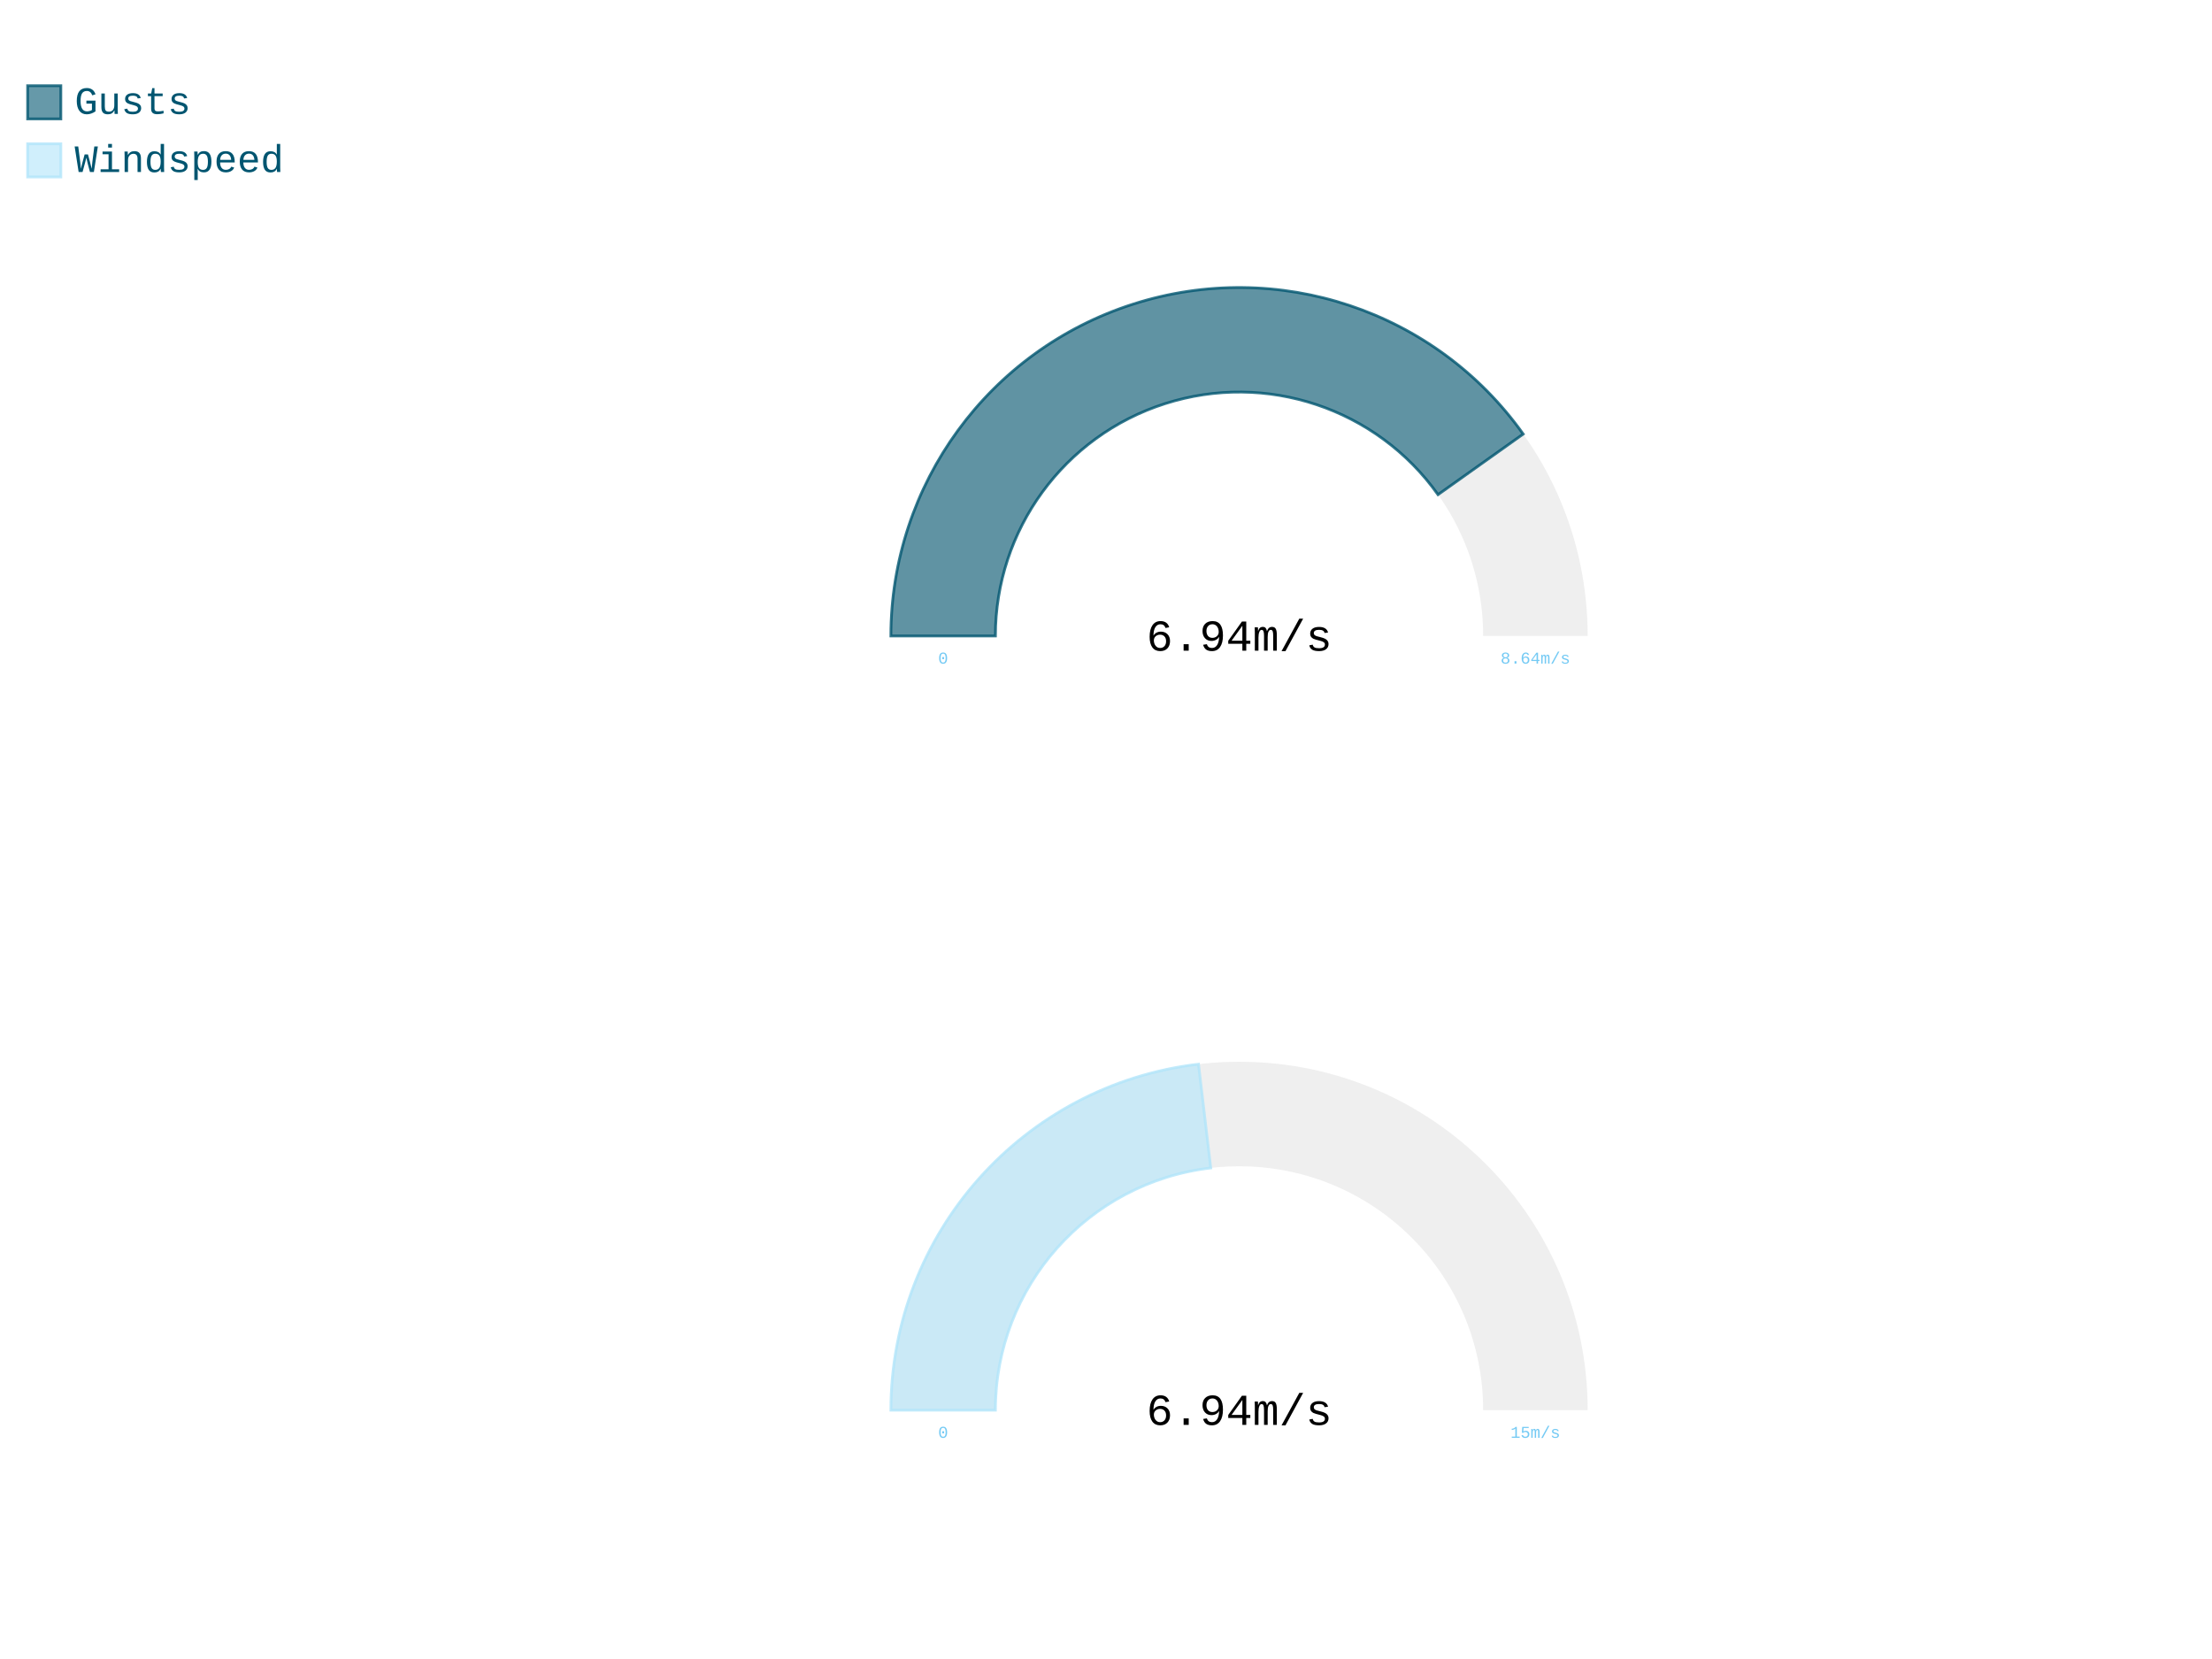
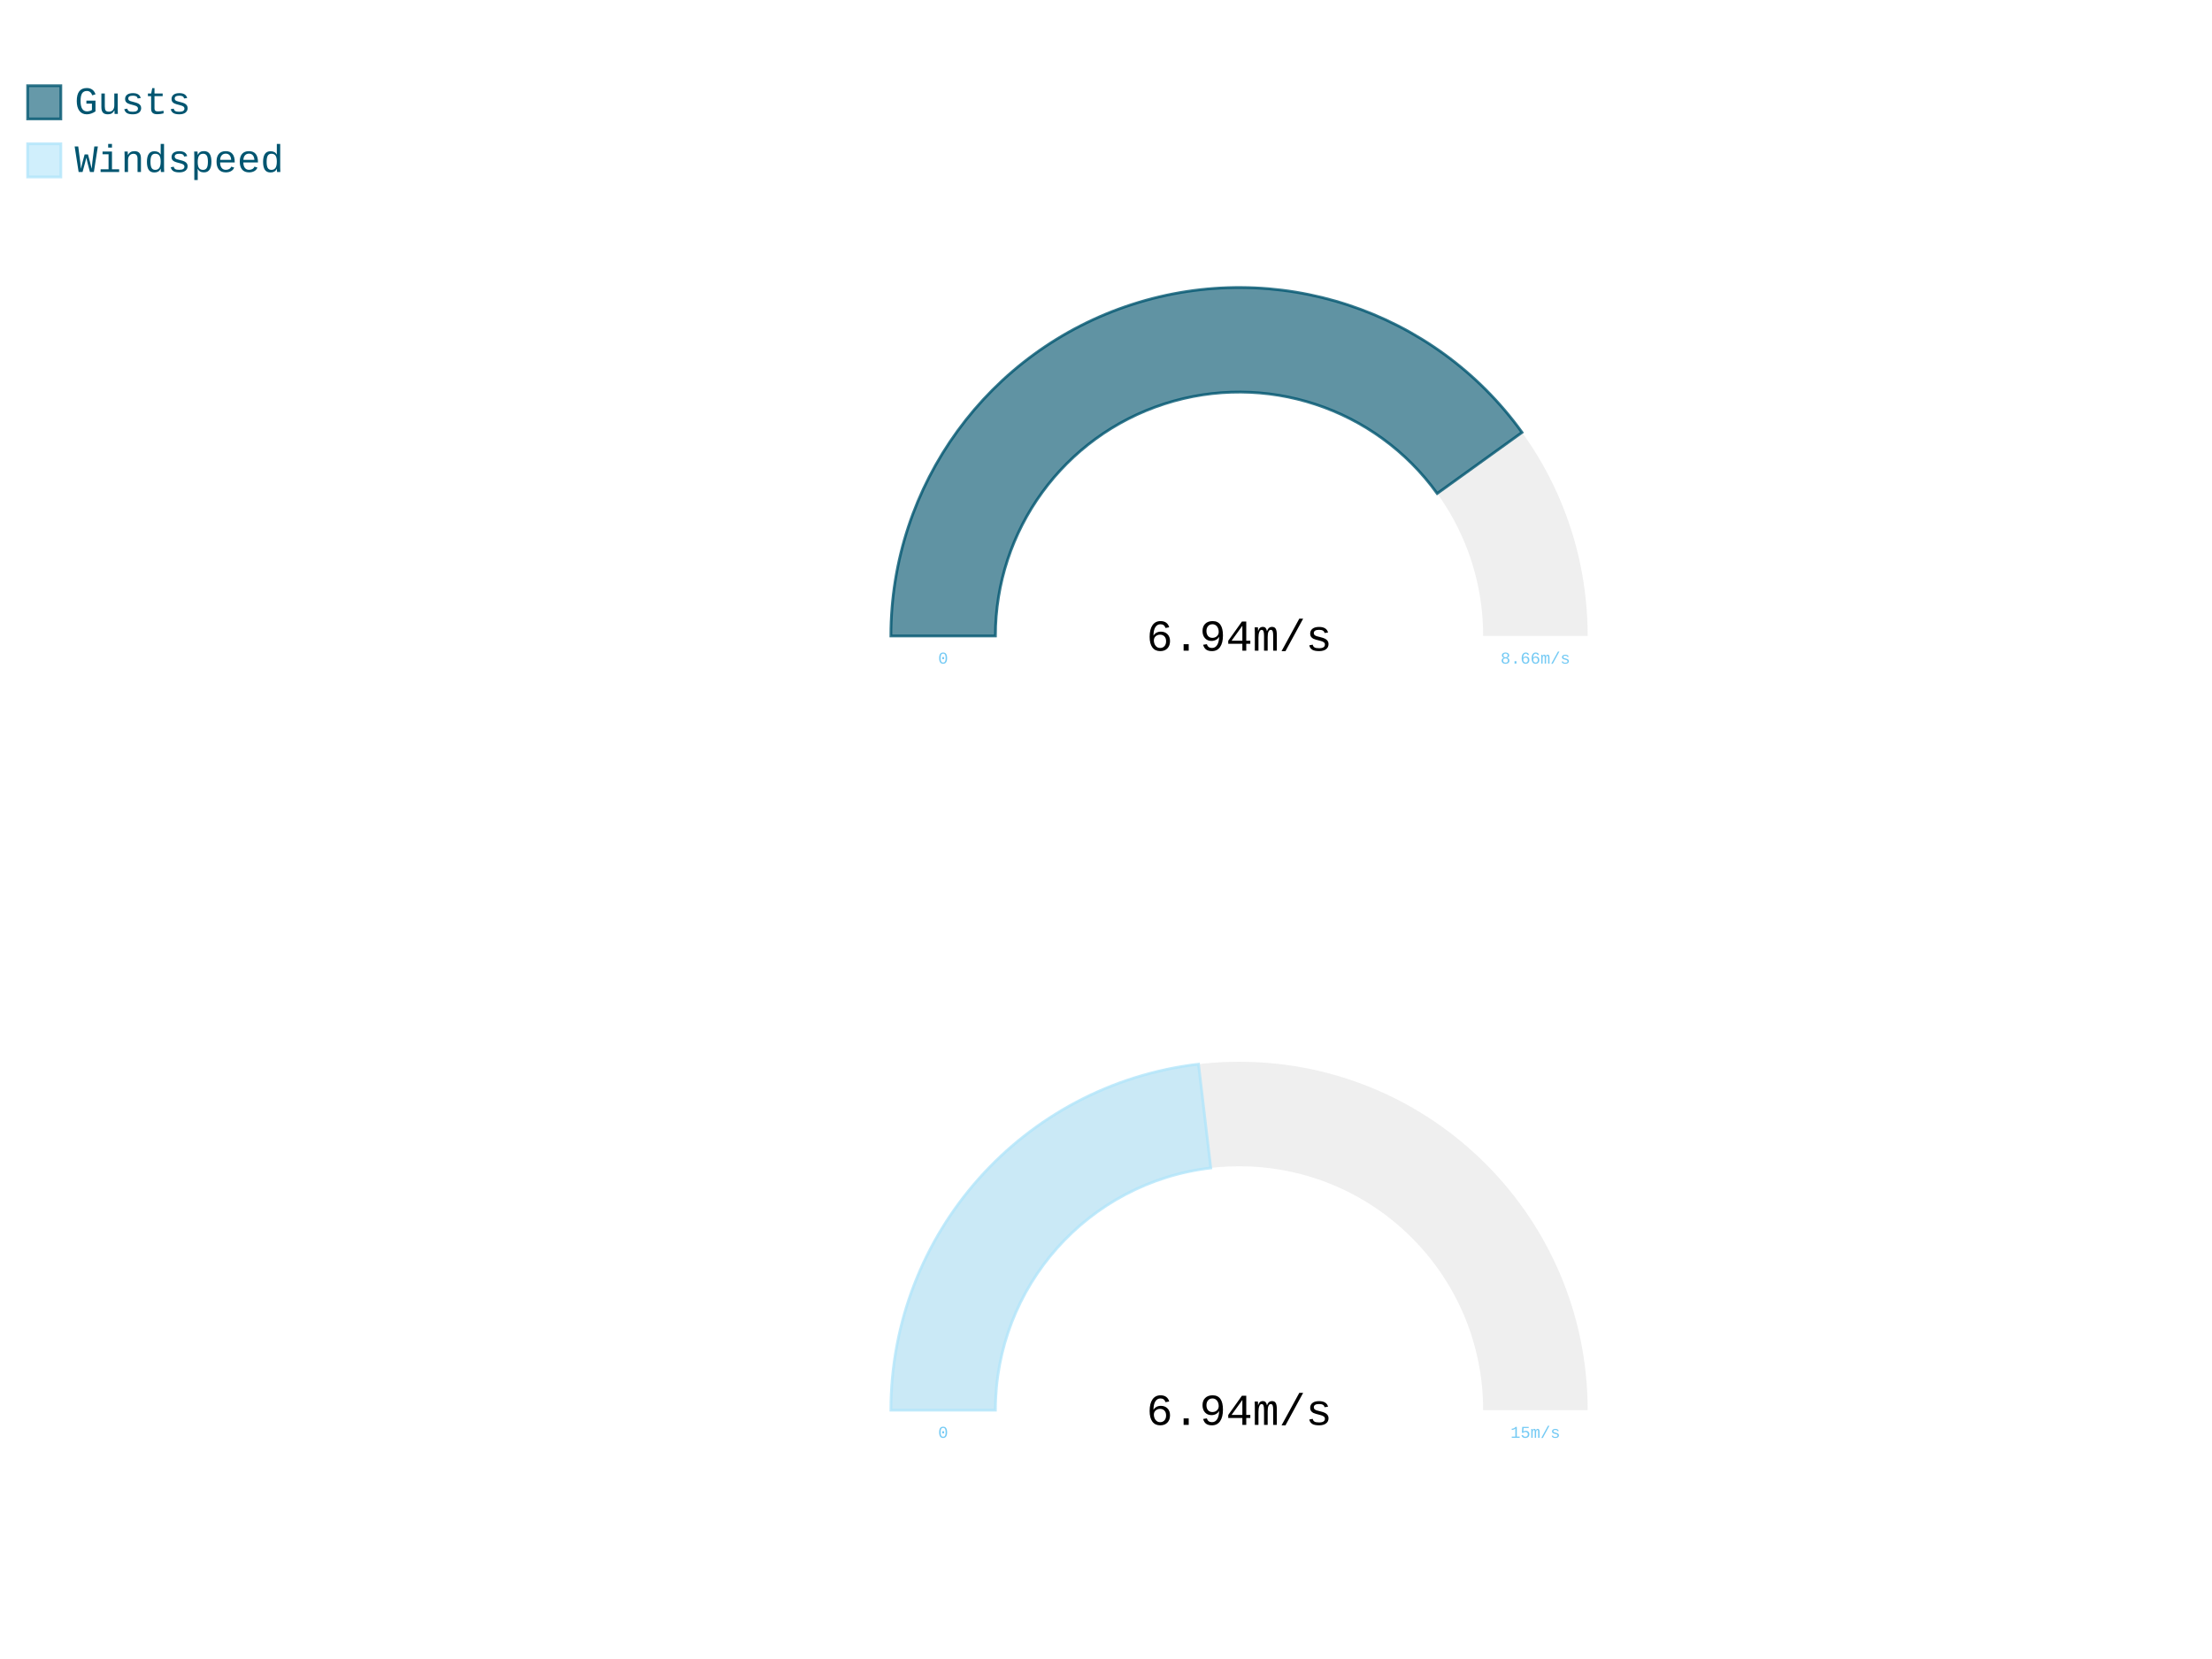
- <svg xmlns="http://www.w3.org/2000/svg" id="chart-d6b37118-faec-4d2f-9614-c59a735b1a6f" class="pygal-chart" viewBox="0 0 800 600">
+ <svg xmlns="http://www.w3.org/2000/svg" id="chart-94af374d-cd76-49e8-bdb3-e69d5ddecd02" class="pygal-chart" viewBox="0 0 800 600">
  <defs>
-     <style type="text/css">#chart-d6b37118-faec-4d2f-9614-c59a735b1a6f{-webkit-user-select:none;-webkit-font-smoothing:antialiased;font-family:Consolas,"Liberation Mono",Menlo,Courier,monospace}#chart-d6b37118-faec-4d2f-9614-c59a735b1a6f .title{font-family:Consolas,"Liberation Mono",Menlo,Courier,monospace;font-size:16px}#chart-d6b37118-faec-4d2f-9614-c59a735b1a6f .legends .legend text{font-family:Consolas,"Liberation Mono",Menlo,Courier,monospace;font-size:14px}#chart-d6b37118-faec-4d2f-9614-c59a735b1a6f .axis text{font-family:Consolas,"Liberation Mono",Menlo,Courier,monospace;font-size:10px}#chart-d6b37118-faec-4d2f-9614-c59a735b1a6f .axis text.major{font-family:Consolas,"Liberation Mono",Menlo,Courier,monospace;font-size:10px}#chart-d6b37118-faec-4d2f-9614-c59a735b1a6f .text-overlay text.value{font-family:Consolas,"Liberation Mono",Menlo,Courier,monospace;font-size:16px}#chart-d6b37118-faec-4d2f-9614-c59a735b1a6f .text-overlay text.label{font-family:Consolas,"Liberation Mono",Menlo,Courier,monospace;font-size:10px}#chart-d6b37118-faec-4d2f-9614-c59a735b1a6f .tooltip{font-family:Consolas,"Liberation Mono",Menlo,Courier,monospace;font-size:14px}#chart-d6b37118-faec-4d2f-9614-c59a735b1a6f text.no_data{font-family:Consolas,"Liberation Mono",Menlo,Courier,monospace;font-size:64px}
- #chart-d6b37118-faec-4d2f-9614-c59a735b1a6f{background-color:transparent}#chart-d6b37118-faec-4d2f-9614-c59a735b1a6f path,#chart-d6b37118-faec-4d2f-9614-c59a735b1a6f line,#chart-d6b37118-faec-4d2f-9614-c59a735b1a6f rect,#chart-d6b37118-faec-4d2f-9614-c59a735b1a6f circle{-webkit-transition:400ms ease-in;-moz-transition:400ms ease-in;transition:400ms ease-in}#chart-d6b37118-faec-4d2f-9614-c59a735b1a6f .graph &gt; .background{fill:transparent}#chart-d6b37118-faec-4d2f-9614-c59a735b1a6f .plot &gt; .background{fill:transparent}#chart-d6b37118-faec-4d2f-9614-c59a735b1a6f .graph{fill:#005570}#chart-d6b37118-faec-4d2f-9614-c59a735b1a6f text.no_data{fill:#18a7ed}#chart-d6b37118-faec-4d2f-9614-c59a735b1a6f .title{fill:#18a7ed}#chart-d6b37118-faec-4d2f-9614-c59a735b1a6f .legends .legend text{fill:#005570}#chart-d6b37118-faec-4d2f-9614-c59a735b1a6f .legends .legend:hover text{fill:#18a7ed}#chart-d6b37118-faec-4d2f-9614-c59a735b1a6f .axis .line{stroke:#18a7ed}#chart-d6b37118-faec-4d2f-9614-c59a735b1a6f .axis .guide.line{stroke:#630C0D}#chart-d6b37118-faec-4d2f-9614-c59a735b1a6f .axis .major.line{stroke:#005570}#chart-d6b37118-faec-4d2f-9614-c59a735b1a6f .axis text.major{fill:#18a7ed}#chart-d6b37118-faec-4d2f-9614-c59a735b1a6f .axis.y .guides:hover .guide.line,#chart-d6b37118-faec-4d2f-9614-c59a735b1a6f .line-graph .axis.x .guides:hover .guide.line,#chart-d6b37118-faec-4d2f-9614-c59a735b1a6f .stackedline-graph .axis.x .guides:hover .guide.line,#chart-d6b37118-faec-4d2f-9614-c59a735b1a6f .xy-graph .axis.x .guides:hover .guide.line{stroke:#18a7ed}#chart-d6b37118-faec-4d2f-9614-c59a735b1a6f .axis .guides:hover text{fill:#18a7ed}#chart-d6b37118-faec-4d2f-9614-c59a735b1a6f .reactive{fill-opacity:.6;stroke-opacity:.8}#chart-d6b37118-faec-4d2f-9614-c59a735b1a6f .ci{stroke:#005570}#chart-d6b37118-faec-4d2f-9614-c59a735b1a6f .reactive.active,#chart-d6b37118-faec-4d2f-9614-c59a735b1a6f .active .reactive{fill-opacity:.9;stroke-opacity:.9;stroke-width:4}#chart-d6b37118-faec-4d2f-9614-c59a735b1a6f .ci .reactive.active{stroke-width:1.5}#chart-d6b37118-faec-4d2f-9614-c59a735b1a6f .series text{fill:#18a7ed}#chart-d6b37118-faec-4d2f-9614-c59a735b1a6f .tooltip rect{fill:transparent;stroke:#18a7ed;-webkit-transition:opacity 400ms ease-in;-moz-transition:opacity 400ms ease-in;transition:opacity 400ms ease-in}#chart-d6b37118-faec-4d2f-9614-c59a735b1a6f .tooltip .label{fill:#005570}#chart-d6b37118-faec-4d2f-9614-c59a735b1a6f .tooltip .label{fill:#005570}#chart-d6b37118-faec-4d2f-9614-c59a735b1a6f .tooltip .legend{font-size:.8em;fill:#630C0D}#chart-d6b37118-faec-4d2f-9614-c59a735b1a6f .tooltip .x_label{font-size:.6em;fill:#18a7ed}#chart-d6b37118-faec-4d2f-9614-c59a735b1a6f .tooltip .xlink{font-size:.5em;text-decoration:underline}#chart-d6b37118-faec-4d2f-9614-c59a735b1a6f .tooltip .value{font-size:1.5em}#chart-d6b37118-faec-4d2f-9614-c59a735b1a6f .bound{font-size:.5em}#chart-d6b37118-faec-4d2f-9614-c59a735b1a6f .max-value{font-size:.75em;fill:#630C0D}#chart-d6b37118-faec-4d2f-9614-c59a735b1a6f .map-element{fill:transparent;stroke:#630C0D !important}#chart-d6b37118-faec-4d2f-9614-c59a735b1a6f .map-element .reactive{fill-opacity:inherit;stroke-opacity:inherit}#chart-d6b37118-faec-4d2f-9614-c59a735b1a6f .color-0,#chart-d6b37118-faec-4d2f-9614-c59a735b1a6f .color-0 a:visited{stroke:#005570;fill:#005570}#chart-d6b37118-faec-4d2f-9614-c59a735b1a6f .color-1,#chart-d6b37118-faec-4d2f-9614-c59a735b1a6f .color-1 a:visited{stroke:#b1e4fa;fill:#b1e4fa}#chart-d6b37118-faec-4d2f-9614-c59a735b1a6f .text-overlay .color-0 text{fill:black}#chart-d6b37118-faec-4d2f-9614-c59a735b1a6f .text-overlay .color-1 text{fill:black}
- #chart-d6b37118-faec-4d2f-9614-c59a735b1a6f text.no_data{text-anchor:middle}#chart-d6b37118-faec-4d2f-9614-c59a735b1a6f .guide.line{fill:none}#chart-d6b37118-faec-4d2f-9614-c59a735b1a6f .centered{text-anchor:middle}#chart-d6b37118-faec-4d2f-9614-c59a735b1a6f .title{text-anchor:middle}#chart-d6b37118-faec-4d2f-9614-c59a735b1a6f .legends .legend text{fill-opacity:1}#chart-d6b37118-faec-4d2f-9614-c59a735b1a6f .axis.x text{text-anchor:middle}#chart-d6b37118-faec-4d2f-9614-c59a735b1a6f .axis.x:not(.web) text[transform]{text-anchor:start}#chart-d6b37118-faec-4d2f-9614-c59a735b1a6f .axis.x:not(.web) text[transform].backwards{text-anchor:end}#chart-d6b37118-faec-4d2f-9614-c59a735b1a6f .axis.y text{text-anchor:end}#chart-d6b37118-faec-4d2f-9614-c59a735b1a6f .axis.y text[transform].backwards{text-anchor:start}#chart-d6b37118-faec-4d2f-9614-c59a735b1a6f .axis.y2 text{text-anchor:start}#chart-d6b37118-faec-4d2f-9614-c59a735b1a6f .axis.y2 text[transform].backwards{text-anchor:end}#chart-d6b37118-faec-4d2f-9614-c59a735b1a6f .axis .guide.line{stroke-dasharray:4,4}#chart-d6b37118-faec-4d2f-9614-c59a735b1a6f .axis .major.guide.line{stroke-dasharray:6,6}#chart-d6b37118-faec-4d2f-9614-c59a735b1a6f .horizontal .axis.y .guide.line,#chart-d6b37118-faec-4d2f-9614-c59a735b1a6f .horizontal .axis.y2 .guide.line,#chart-d6b37118-faec-4d2f-9614-c59a735b1a6f .vertical .axis.x .guide.line{opacity:0}#chart-d6b37118-faec-4d2f-9614-c59a735b1a6f .horizontal .axis.always_show .guide.line,#chart-d6b37118-faec-4d2f-9614-c59a735b1a6f .vertical .axis.always_show .guide.line{opacity:1 !important}#chart-d6b37118-faec-4d2f-9614-c59a735b1a6f .axis.y .guides:hover .guide.line,#chart-d6b37118-faec-4d2f-9614-c59a735b1a6f .axis.y2 .guides:hover .guide.line,#chart-d6b37118-faec-4d2f-9614-c59a735b1a6f .axis.x .guides:hover .guide.line{opacity:1}#chart-d6b37118-faec-4d2f-9614-c59a735b1a6f .axis .guides:hover text{opacity:1}#chart-d6b37118-faec-4d2f-9614-c59a735b1a6f .nofill{fill:none}#chart-d6b37118-faec-4d2f-9614-c59a735b1a6f .subtle-fill{fill-opacity:.2}#chart-d6b37118-faec-4d2f-9614-c59a735b1a6f .dot{stroke-width:1px;fill-opacity:1}#chart-d6b37118-faec-4d2f-9614-c59a735b1a6f .dot.active{stroke-width:5px}#chart-d6b37118-faec-4d2f-9614-c59a735b1a6f .dot.negative{fill:transparent}#chart-d6b37118-faec-4d2f-9614-c59a735b1a6f text,#chart-d6b37118-faec-4d2f-9614-c59a735b1a6f tspan{stroke:none !important}#chart-d6b37118-faec-4d2f-9614-c59a735b1a6f .series text.active{opacity:1}#chart-d6b37118-faec-4d2f-9614-c59a735b1a6f .tooltip rect{fill-opacity:.95;stroke-width:.5}#chart-d6b37118-faec-4d2f-9614-c59a735b1a6f .tooltip text{fill-opacity:1}#chart-d6b37118-faec-4d2f-9614-c59a735b1a6f .showable{visibility:hidden}#chart-d6b37118-faec-4d2f-9614-c59a735b1a6f .showable.shown{visibility:visible}#chart-d6b37118-faec-4d2f-9614-c59a735b1a6f .gauge-background{fill:rgba(229,229,229,1);stroke:none}#chart-d6b37118-faec-4d2f-9614-c59a735b1a6f .bg-lines{stroke:transparent;stroke-width:2px}</style>
+     <style type="text/css">#chart-94af374d-cd76-49e8-bdb3-e69d5ddecd02{-webkit-user-select:none;-webkit-font-smoothing:antialiased;font-family:Consolas,"Liberation Mono",Menlo,Courier,monospace}#chart-94af374d-cd76-49e8-bdb3-e69d5ddecd02 .title{font-family:Consolas,"Liberation Mono",Menlo,Courier,monospace;font-size:16px}#chart-94af374d-cd76-49e8-bdb3-e69d5ddecd02 .legends .legend text{font-family:Consolas,"Liberation Mono",Menlo,Courier,monospace;font-size:14px}#chart-94af374d-cd76-49e8-bdb3-e69d5ddecd02 .axis text{font-family:Consolas,"Liberation Mono",Menlo,Courier,monospace;font-size:10px}#chart-94af374d-cd76-49e8-bdb3-e69d5ddecd02 .axis text.major{font-family:Consolas,"Liberation Mono",Menlo,Courier,monospace;font-size:10px}#chart-94af374d-cd76-49e8-bdb3-e69d5ddecd02 .text-overlay text.value{font-family:Consolas,"Liberation Mono",Menlo,Courier,monospace;font-size:16px}#chart-94af374d-cd76-49e8-bdb3-e69d5ddecd02 .text-overlay text.label{font-family:Consolas,"Liberation Mono",Menlo,Courier,monospace;font-size:10px}#chart-94af374d-cd76-49e8-bdb3-e69d5ddecd02 .tooltip{font-family:Consolas,"Liberation Mono",Menlo,Courier,monospace;font-size:14px}#chart-94af374d-cd76-49e8-bdb3-e69d5ddecd02 text.no_data{font-family:Consolas,"Liberation Mono",Menlo,Courier,monospace;font-size:64px}
+ #chart-94af374d-cd76-49e8-bdb3-e69d5ddecd02{background-color:transparent}#chart-94af374d-cd76-49e8-bdb3-e69d5ddecd02 path,#chart-94af374d-cd76-49e8-bdb3-e69d5ddecd02 line,#chart-94af374d-cd76-49e8-bdb3-e69d5ddecd02 rect,#chart-94af374d-cd76-49e8-bdb3-e69d5ddecd02 circle{-webkit-transition:400ms ease-in;-moz-transition:400ms ease-in;transition:400ms ease-in}#chart-94af374d-cd76-49e8-bdb3-e69d5ddecd02 .graph &gt; .background{fill:transparent}#chart-94af374d-cd76-49e8-bdb3-e69d5ddecd02 .plot &gt; .background{fill:transparent}#chart-94af374d-cd76-49e8-bdb3-e69d5ddecd02 .graph{fill:#005570}#chart-94af374d-cd76-49e8-bdb3-e69d5ddecd02 text.no_data{fill:#18a7ed}#chart-94af374d-cd76-49e8-bdb3-e69d5ddecd02 .title{fill:#18a7ed}#chart-94af374d-cd76-49e8-bdb3-e69d5ddecd02 .legends .legend text{fill:#005570}#chart-94af374d-cd76-49e8-bdb3-e69d5ddecd02 .legends .legend:hover text{fill:#18a7ed}#chart-94af374d-cd76-49e8-bdb3-e69d5ddecd02 .axis .line{stroke:#18a7ed}#chart-94af374d-cd76-49e8-bdb3-e69d5ddecd02 .axis .guide.line{stroke:#630C0D}#chart-94af374d-cd76-49e8-bdb3-e69d5ddecd02 .axis .major.line{stroke:#005570}#chart-94af374d-cd76-49e8-bdb3-e69d5ddecd02 .axis text.major{fill:#18a7ed}#chart-94af374d-cd76-49e8-bdb3-e69d5ddecd02 .axis.y .guides:hover .guide.line,#chart-94af374d-cd76-49e8-bdb3-e69d5ddecd02 .line-graph .axis.x .guides:hover .guide.line,#chart-94af374d-cd76-49e8-bdb3-e69d5ddecd02 .stackedline-graph .axis.x .guides:hover .guide.line,#chart-94af374d-cd76-49e8-bdb3-e69d5ddecd02 .xy-graph .axis.x .guides:hover .guide.line{stroke:#18a7ed}#chart-94af374d-cd76-49e8-bdb3-e69d5ddecd02 .axis .guides:hover text{fill:#18a7ed}#chart-94af374d-cd76-49e8-bdb3-e69d5ddecd02 .reactive{fill-opacity:.6;stroke-opacity:.8}#chart-94af374d-cd76-49e8-bdb3-e69d5ddecd02 .ci{stroke:#005570}#chart-94af374d-cd76-49e8-bdb3-e69d5ddecd02 .reactive.active,#chart-94af374d-cd76-49e8-bdb3-e69d5ddecd02 .active .reactive{fill-opacity:.9;stroke-opacity:.9;stroke-width:4}#chart-94af374d-cd76-49e8-bdb3-e69d5ddecd02 .ci .reactive.active{stroke-width:1.5}#chart-94af374d-cd76-49e8-bdb3-e69d5ddecd02 .series text{fill:#18a7ed}#chart-94af374d-cd76-49e8-bdb3-e69d5ddecd02 .tooltip rect{fill:transparent;stroke:#18a7ed;-webkit-transition:opacity 400ms ease-in;-moz-transition:opacity 400ms ease-in;transition:opacity 400ms ease-in}#chart-94af374d-cd76-49e8-bdb3-e69d5ddecd02 .tooltip .label{fill:#005570}#chart-94af374d-cd76-49e8-bdb3-e69d5ddecd02 .tooltip .label{fill:#005570}#chart-94af374d-cd76-49e8-bdb3-e69d5ddecd02 .tooltip .legend{font-size:.8em;fill:#630C0D}#chart-94af374d-cd76-49e8-bdb3-e69d5ddecd02 .tooltip .x_label{font-size:.6em;fill:#18a7ed}#chart-94af374d-cd76-49e8-bdb3-e69d5ddecd02 .tooltip .xlink{font-size:.5em;text-decoration:underline}#chart-94af374d-cd76-49e8-bdb3-e69d5ddecd02 .tooltip .value{font-size:1.5em}#chart-94af374d-cd76-49e8-bdb3-e69d5ddecd02 .bound{font-size:.5em}#chart-94af374d-cd76-49e8-bdb3-e69d5ddecd02 .max-value{font-size:.75em;fill:#630C0D}#chart-94af374d-cd76-49e8-bdb3-e69d5ddecd02 .map-element{fill:transparent;stroke:#630C0D !important}#chart-94af374d-cd76-49e8-bdb3-e69d5ddecd02 .map-element .reactive{fill-opacity:inherit;stroke-opacity:inherit}#chart-94af374d-cd76-49e8-bdb3-e69d5ddecd02 .color-0,#chart-94af374d-cd76-49e8-bdb3-e69d5ddecd02 .color-0 a:visited{stroke:#005570;fill:#005570}#chart-94af374d-cd76-49e8-bdb3-e69d5ddecd02 .color-1,#chart-94af374d-cd76-49e8-bdb3-e69d5ddecd02 .color-1 a:visited{stroke:#b1e4fa;fill:#b1e4fa}#chart-94af374d-cd76-49e8-bdb3-e69d5ddecd02 .text-overlay .color-0 text{fill:black}#chart-94af374d-cd76-49e8-bdb3-e69d5ddecd02 .text-overlay .color-1 text{fill:black}
+ #chart-94af374d-cd76-49e8-bdb3-e69d5ddecd02 text.no_data{text-anchor:middle}#chart-94af374d-cd76-49e8-bdb3-e69d5ddecd02 .guide.line{fill:none}#chart-94af374d-cd76-49e8-bdb3-e69d5ddecd02 .centered{text-anchor:middle}#chart-94af374d-cd76-49e8-bdb3-e69d5ddecd02 .title{text-anchor:middle}#chart-94af374d-cd76-49e8-bdb3-e69d5ddecd02 .legends .legend text{fill-opacity:1}#chart-94af374d-cd76-49e8-bdb3-e69d5ddecd02 .axis.x text{text-anchor:middle}#chart-94af374d-cd76-49e8-bdb3-e69d5ddecd02 .axis.x:not(.web) text[transform]{text-anchor:start}#chart-94af374d-cd76-49e8-bdb3-e69d5ddecd02 .axis.x:not(.web) text[transform].backwards{text-anchor:end}#chart-94af374d-cd76-49e8-bdb3-e69d5ddecd02 .axis.y text{text-anchor:end}#chart-94af374d-cd76-49e8-bdb3-e69d5ddecd02 .axis.y text[transform].backwards{text-anchor:start}#chart-94af374d-cd76-49e8-bdb3-e69d5ddecd02 .axis.y2 text{text-anchor:start}#chart-94af374d-cd76-49e8-bdb3-e69d5ddecd02 .axis.y2 text[transform].backwards{text-anchor:end}#chart-94af374d-cd76-49e8-bdb3-e69d5ddecd02 .axis .guide.line{stroke-dasharray:4,4}#chart-94af374d-cd76-49e8-bdb3-e69d5ddecd02 .axis .major.guide.line{stroke-dasharray:6,6}#chart-94af374d-cd76-49e8-bdb3-e69d5ddecd02 .horizontal .axis.y .guide.line,#chart-94af374d-cd76-49e8-bdb3-e69d5ddecd02 .horizontal .axis.y2 .guide.line,#chart-94af374d-cd76-49e8-bdb3-e69d5ddecd02 .vertical .axis.x .guide.line{opacity:0}#chart-94af374d-cd76-49e8-bdb3-e69d5ddecd02 .horizontal .axis.always_show .guide.line,#chart-94af374d-cd76-49e8-bdb3-e69d5ddecd02 .vertical .axis.always_show .guide.line{opacity:1 !important}#chart-94af374d-cd76-49e8-bdb3-e69d5ddecd02 .axis.y .guides:hover .guide.line,#chart-94af374d-cd76-49e8-bdb3-e69d5ddecd02 .axis.y2 .guides:hover .guide.line,#chart-94af374d-cd76-49e8-bdb3-e69d5ddecd02 .axis.x .guides:hover .guide.line{opacity:1}#chart-94af374d-cd76-49e8-bdb3-e69d5ddecd02 .axis .guides:hover text{opacity:1}#chart-94af374d-cd76-49e8-bdb3-e69d5ddecd02 .nofill{fill:none}#chart-94af374d-cd76-49e8-bdb3-e69d5ddecd02 .subtle-fill{fill-opacity:.2}#chart-94af374d-cd76-49e8-bdb3-e69d5ddecd02 .dot{stroke-width:1px;fill-opacity:1}#chart-94af374d-cd76-49e8-bdb3-e69d5ddecd02 .dot.active{stroke-width:5px}#chart-94af374d-cd76-49e8-bdb3-e69d5ddecd02 .dot.negative{fill:transparent}#chart-94af374d-cd76-49e8-bdb3-e69d5ddecd02 text,#chart-94af374d-cd76-49e8-bdb3-e69d5ddecd02 tspan{stroke:none !important}#chart-94af374d-cd76-49e8-bdb3-e69d5ddecd02 .series text.active{opacity:1}#chart-94af374d-cd76-49e8-bdb3-e69d5ddecd02 .tooltip rect{fill-opacity:.95;stroke-width:.5}#chart-94af374d-cd76-49e8-bdb3-e69d5ddecd02 .tooltip text{fill-opacity:1}#chart-94af374d-cd76-49e8-bdb3-e69d5ddecd02 .showable{visibility:hidden}#chart-94af374d-cd76-49e8-bdb3-e69d5ddecd02 .showable.shown{visibility:visible}#chart-94af374d-cd76-49e8-bdb3-e69d5ddecd02 .gauge-background{fill:rgba(229,229,229,1);stroke:none}#chart-94af374d-cd76-49e8-bdb3-e69d5ddecd02 .bg-lines{stroke:transparent;stroke-width:2px}</style>
  </defs>
  <g class="graph solidgauge-graph vertical">
    <rect class="background" height="600" width="800" x="0" y="0" />
    <g class="plot" transform="translate(117, 20)">
      <rect class="background" height="560" width="662.4" x="0" y="0" />
      <path class="bg-lines" d="M0 280.0 L662.4 280.0" />
      <g class="series serie-0 color-0">
        <path class="gauge-background reactive" d="M205.2 210 A126 126 0 1 1 457.2 210 L419.4 210 A88.2 88.2 0 1 0 243 210 z" />
        <text class="y-0 bound reactive" text-anchor="middle" x="224.1" y="220">0</text>
-         <text class="y-1 bound reactive" text-anchor="middle" x="438.3" y="220.0">8.64m/s</text>
+         <text class="y-1 bound reactive" text-anchor="middle" x="438.3" y="220.0">8.66m/s</text>
        <g class="gauge">
-           <path class="slice reactive tooltip-trigger" d="M205.2 210 A126 126 0 0 1 433.885 136.981 L403.079 158.886 A88.2 88.2 0 0 0 243 210 z" />
+           <path class="slice reactive tooltip-trigger" d="M205.2 210 A126 126 0 0 1 433.458 136.384 L402.78 158.468 A88.2 88.2 0 0 0 243 210 z" />
        </g>
      </g>
      <g class="series serie-1 color-1">
        <path class="gauge-background reactive" d="M205.2 490 A126 126 0 1 1 457.2 490 L419.4 490 A88.2 88.2 0 1 0 243 490 z" />
        <text class="y-0 bound reactive" text-anchor="middle" x="224.1" y="500.0">0</text>
        <text class="y-1 bound reactive" text-anchor="middle" x="438.3" y="500.0">15m/s</text>
        <g class="gauge">
          <path class="slice reactive tooltip-trigger" d="M205.2 490 A126 126 0 0 1 316.456 364.866 L320.879 402.406 A88.2 88.2 0 0 0 243 490 z" />
        </g>
      </g>
    </g>
    <g class="titles" />
    <g class="plot overlay" transform="translate(117, 20)">
      <g class="series serie-0 color-0" />
      <g class="series serie-1 color-1" />
    </g>
    <g class="plot text-overlay" transform="translate(117, 20)">
      <g class="series serie-0 color-0">
        <text class="value gauge-sum" text-anchor="middle" x="331.2" y="215.333">6.94m/s</text>
      </g>
      <g class="series serie-1 color-1">
        <text class="value gauge-sum" text-anchor="middle" x="331.2" y="495.333">6.94m/s</text>
      </g>
    </g>
    <g class="plot tooltip-overlay" transform="translate(117, 20)">
      <g class="tooltip" style="opacity: 0" transform="translate(0 0)">
        <rect class="tooltip-box" height="0" rx="0" ry="0" width="0" />
        <g class="text" />
      </g>
    </g>
    <g class="legends" transform="translate(10, 30)">
      <g class="legend reactive activate-serie" id="activate-serie-0">
        <rect class="color-0 reactive" height="12" width="12" x="0.0" y="1.0" />
        <text x="17.0" y="11.2">Gusts</text>
      </g>
      <g class="legend reactive activate-serie" id="activate-serie-1">
        <rect class="color-1 reactive" height="12" width="12" x="0.0" y="22.0" />
        <text x="17.0" y="32.2">Windspeed</text>
      </g>
    </g>
    <g class="legends" transform="translate(790, 30)" />
  </g>
</svg>
